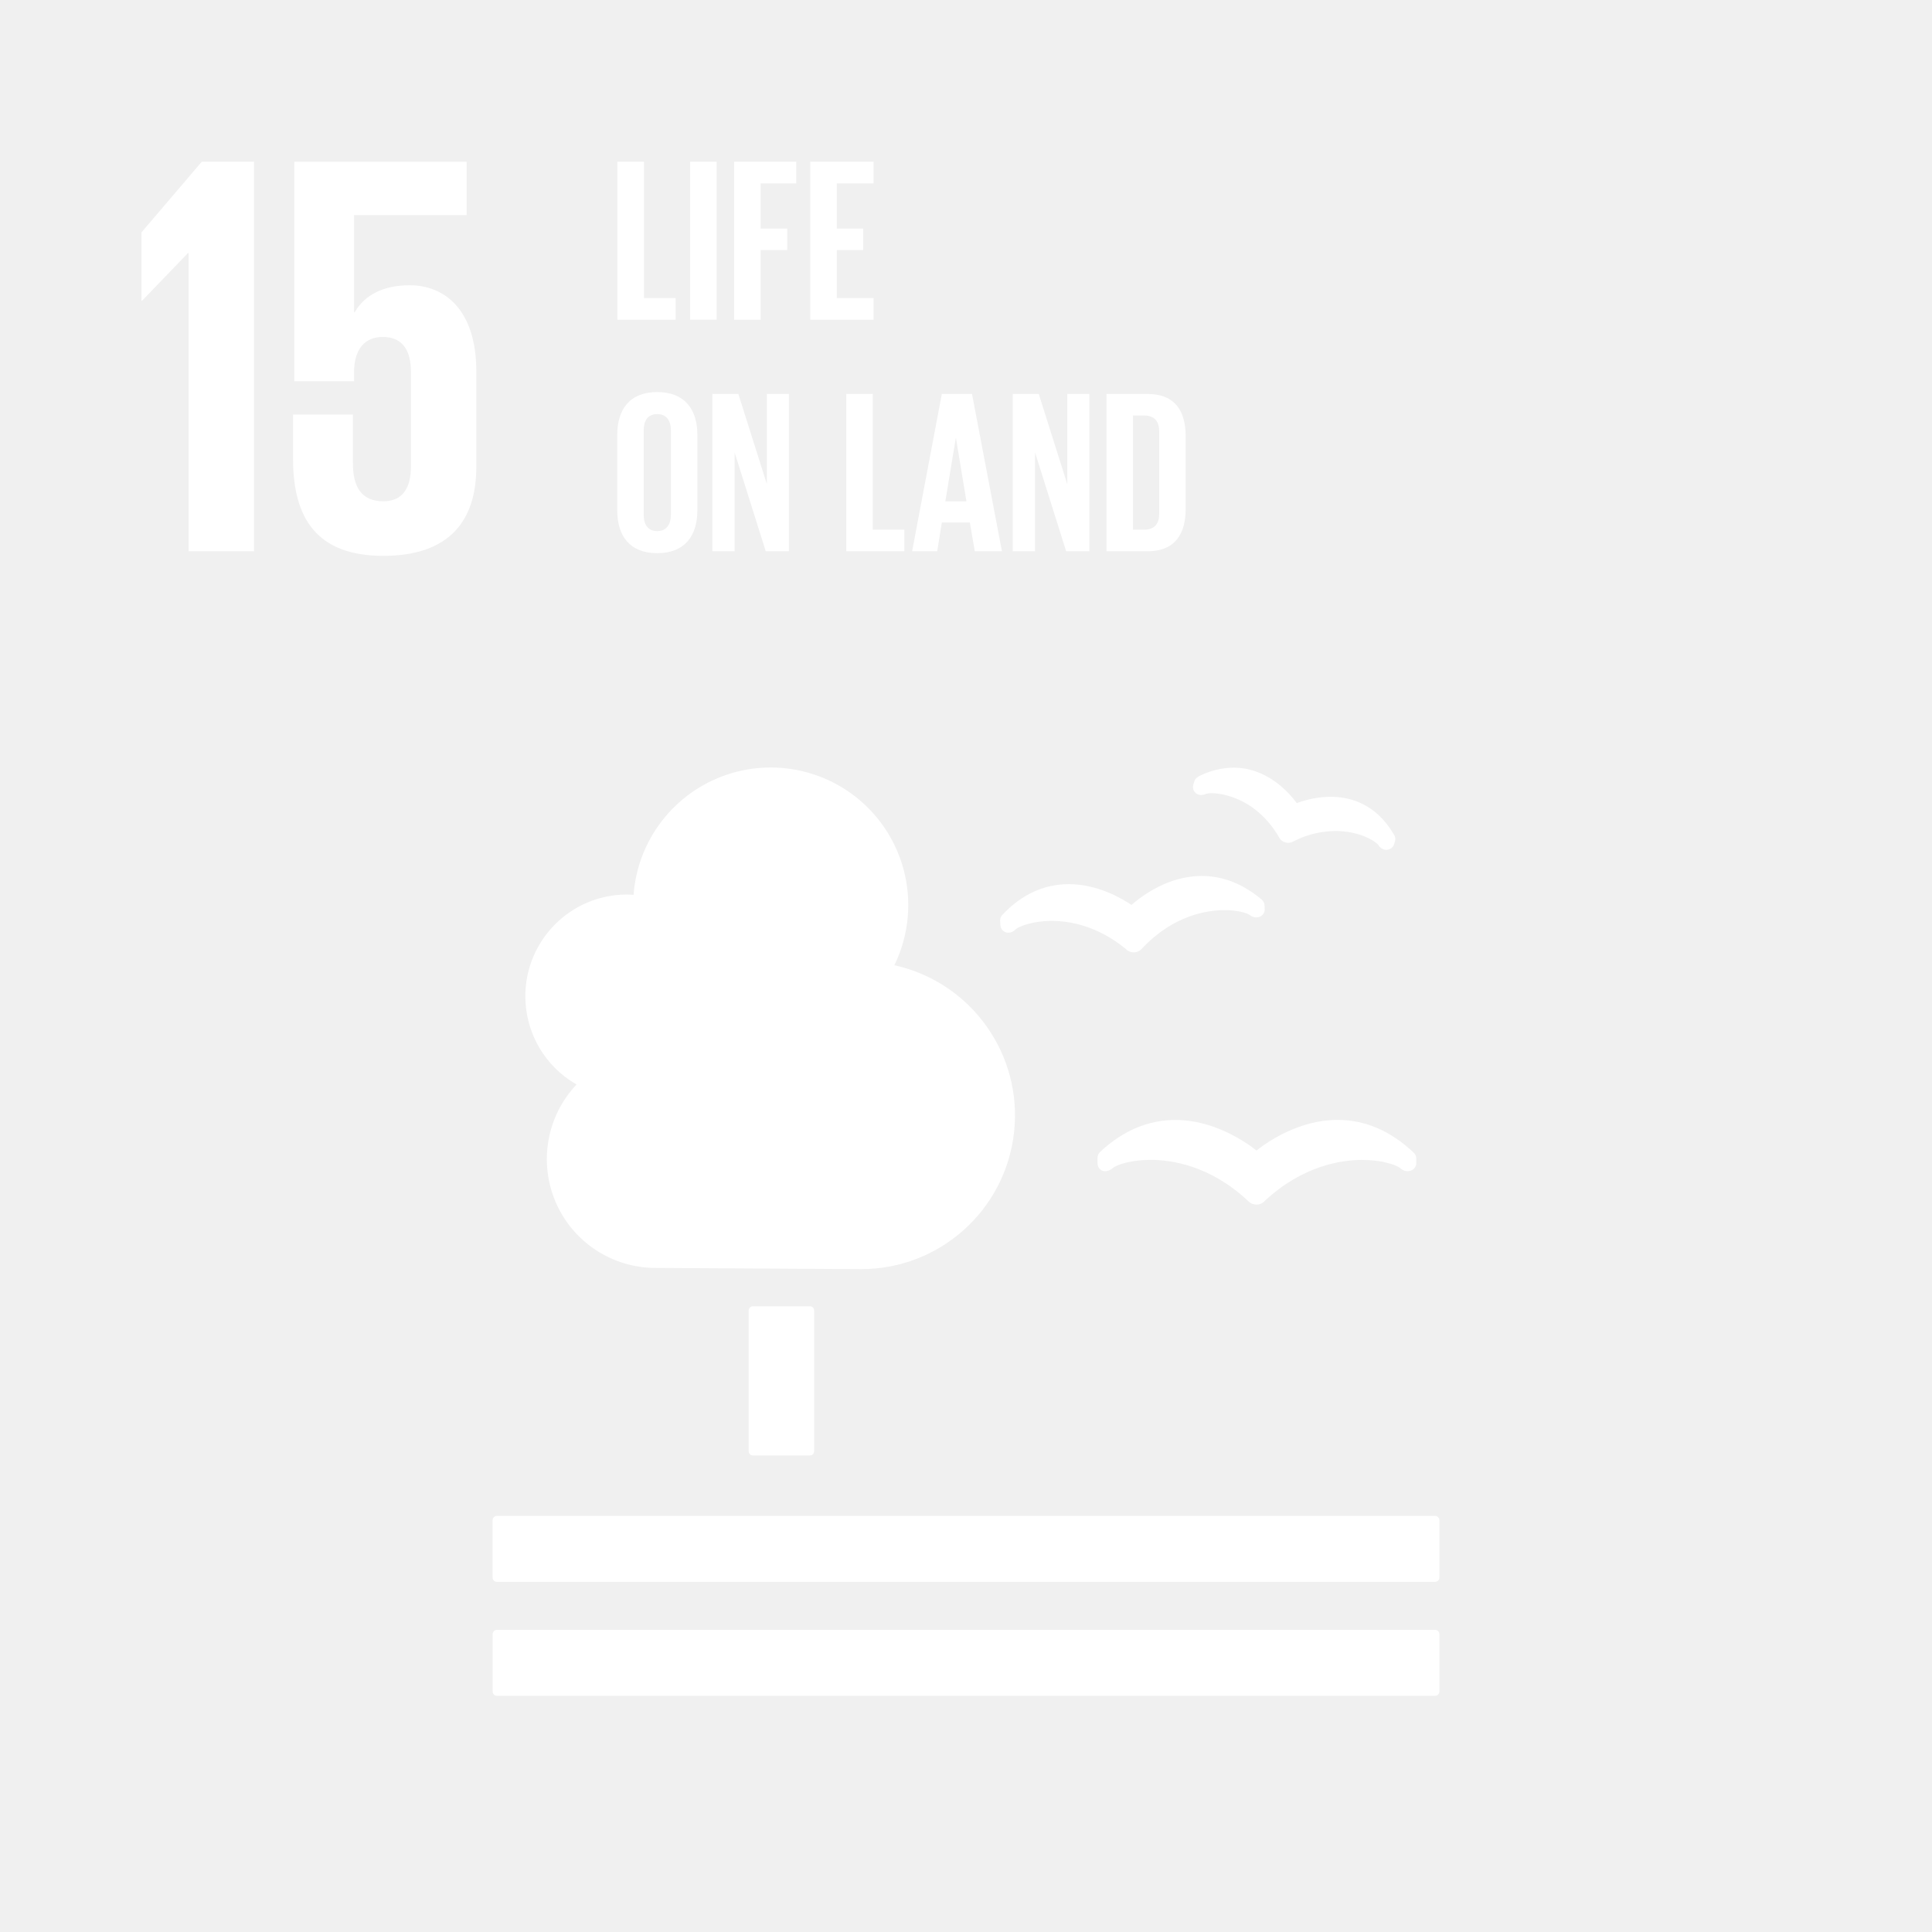
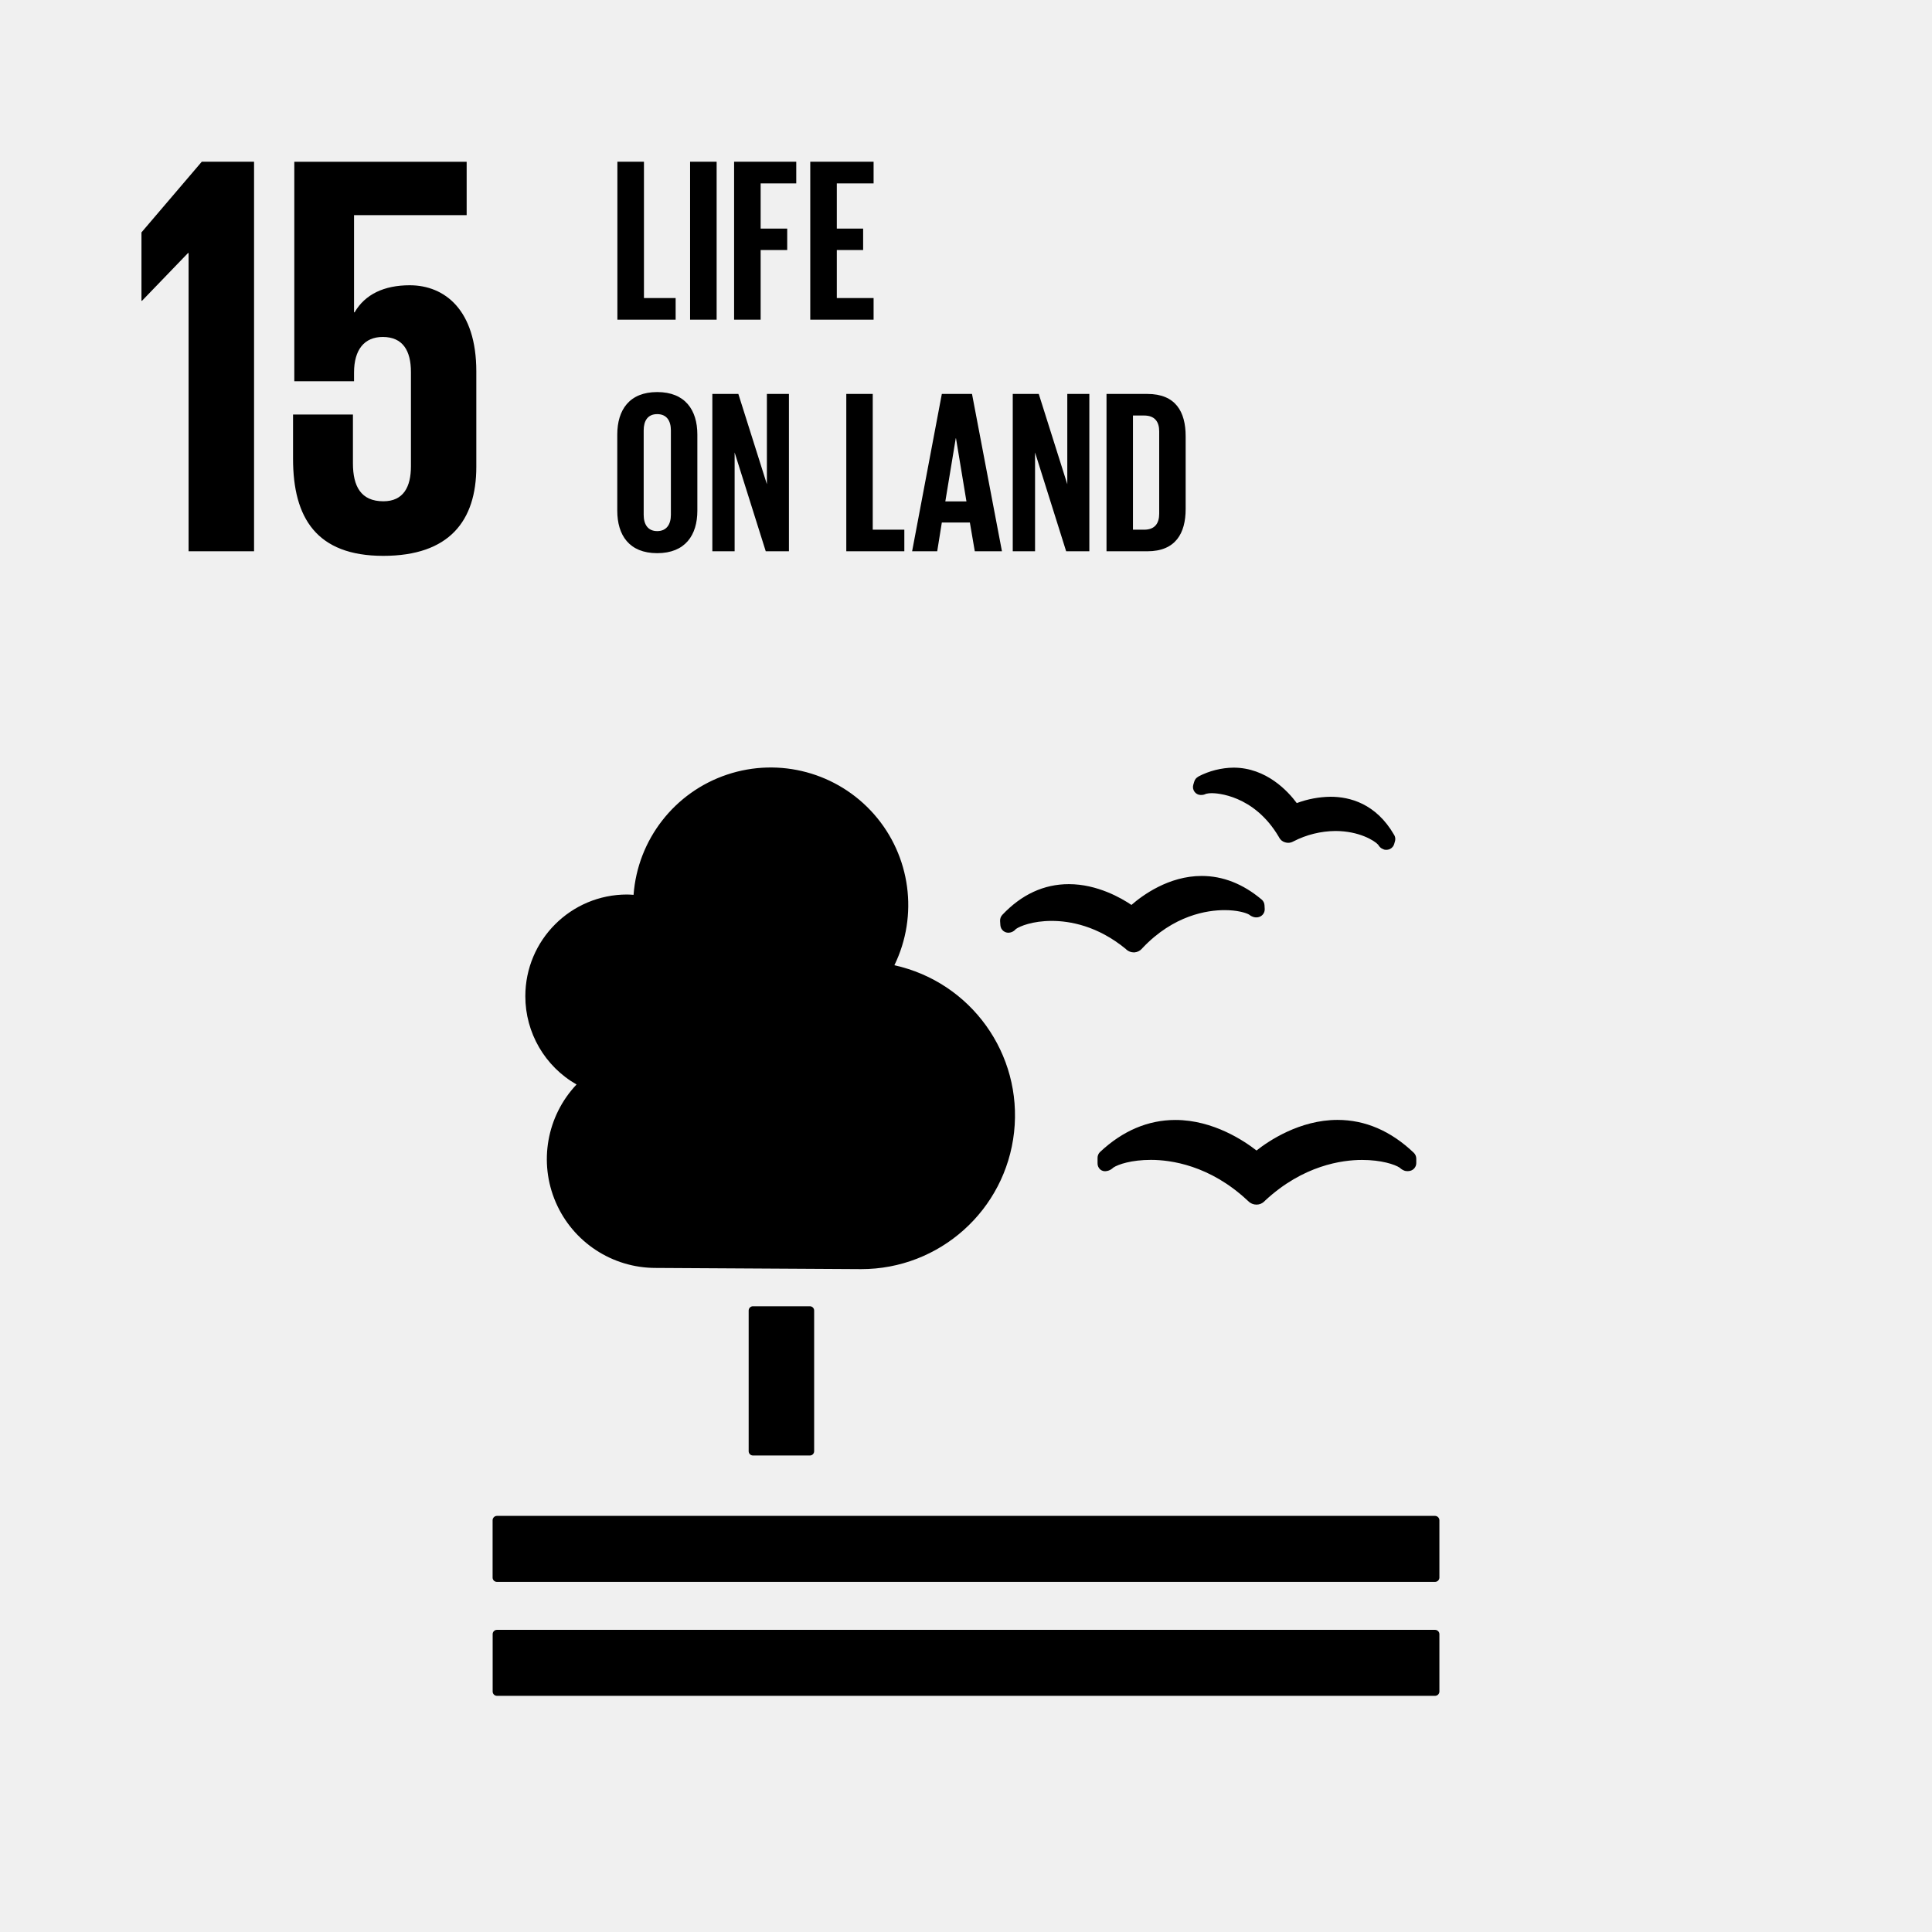
- <svg xmlns="http://www.w3.org/2000/svg" id="Layer_1" data-name="Layer 1" viewBox="0 0 1000 1000" focusable="false">
-   <link type="text/css" rel="stylesheet" id="dark-mode-general-link" />
+ <svg xmlns="http://www.w3.org/2000/svg" id="Layer_1" data-name="Layer 1" viewBox="0 0 1000 1000">
  <link type="text/css" rel="stylesheet" id="dark-mode-custom-link" />
-   <style type="text/css" id="dark-mode-custom-style" />
-   <defs>
-     <style>
-       .cls-2 {
-         fill: #fff;
-       }
-     </style>
-   </defs>
-   <polygon class="cls-2" points="319.56 83.7 319.56 165.48 349.71 165.48 349.71 154.26 333.31 154.26 333.31 83.7 319.56 83.7" />
-   <rect class="cls-2" x="357.19" y="83.7" width="13.74" height="81.77" />
-   <polygon class="cls-2" points="379.97 165.48 393.71 165.48 393.71 129.41 407.46 129.41 407.46 118.32 393.71 118.32 393.71 94.92 412.14 94.92 412.14 83.7 379.97 83.7 379.97 165.48" />
-   <polygon class="cls-2" points="419.39 165.48 452.17 165.48 452.17 154.26 433.13 154.26 433.13 129.41 446.76 129.41 446.76 118.32 433.13 118.32 433.13 94.92 452.17 94.92 452.17 83.7 419.39 83.7 419.39 165.48" />
-   <polygon class="cls-2" points="73.22 120.29 73.22 155.67 73.52 155.67 97.3 130.99 97.61 130.99 97.61 285.33 131.5 285.33 131.5 83.7 104.44 83.7 73.22 120.29" />
-   <path class="cls-2" d="M212.1,147.65c-13.38,0-23.19,4.75-28.55,14h-.3V111.36h58.29V83.72H152.33v113.6h30.92v-4.48c0-11.88,5.35-18.43,14.86-18.43,10.42,0,14.59,7.14,14.59,18.15v48.77c0,10.69-3.87,18.13-14.28,18.13-11.59,0-15.74-7.73-15.74-19.63V214.56h-31v22.91c0,30.62,12.19,50.24,46.69,50.24,34.2,0,48.17-18.14,48.17-46.09V192.25c0-31.82-16.35-44.6-34.49-44.6" />
-   <path class="cls-2" d="M319.5,264.32V224.93c0-12.74,6.25-22,20.67-22s20.78,9.25,20.78,22v39.39c0,12.62-6.24,22-20.78,22s-20.67-9.37-20.67-22m27.75,2.16V222.76c0-4.93-2.16-8.41-7.08-8.41s-7,3.48-7,8.41v43.72c0,4.93,2.16,8.42,7,8.42s7.08-3.49,7.08-8.42" />
-   <polygon class="cls-2" points="380.24 234.18 380.24 285.34 368.71 285.34 368.71 203.9 382.17 203.9 396.94 250.62 396.94 203.9 408.35 203.9 408.35 285.34 396.35 285.34 380.24 234.18" />
-   <polygon class="cls-2" points="438.04 203.9 451.73 203.9 451.73 274.17 468.08 274.17 468.08 285.34 438.04 285.34 438.04 203.9" />
-   <path class="cls-2" d="M472.11,285.34l15.38-81.44h15.62l15.5,81.44H504.55L502,270.45H487.49l-2.39,14.89Zm17.19-25.82h10.93l-5.41-32.67h-.12Z" />
-   <polygon class="cls-2" points="535.74 234.18 535.74 285.34 524.2 285.34 524.2 203.9 537.66 203.9 552.43 250.62 552.43 203.9 563.84 203.9 563.84 285.34 551.84 285.34 535.74 234.18" />
-   <path class="cls-2" d="M613.69,225.77v37.72c0,12.48-5.16,21.85-19.82,21.85H572.73V203.9h21.14c14.66,0,19.82,9.25,19.82,21.87m-21.5,48.4c5.63,0,7.81-3.36,7.81-8.28V223.24c0-4.81-2.18-8.17-7.81-8.17h-5.77v59.1Z" />
-   <g>
-     <path class="cls-2" d="M419.19,676.12a2.21,2.21,0,0,1,2.21,2.21v72.82a2.2,2.2,0,0,1-2.21,2.21H389.73a2.21,2.21,0,0,1-2.22-2.21V678.33a2.21,2.21,0,0,1,2.22-2.21Z" />
-     <path class="cls-2" d="M742.8,784.62H257.19a2.28,2.28,0,0,0-2.22,2.29v29.68a2.21,2.21,0,0,0,2.22,2.18H742.8a2.24,2.24,0,0,0,2.23-2.18V786.91a2.3,2.3,0,0,0-2.23-2.29" />
-     <path class="cls-2" d="M742.8,843.61H257.19A2.22,2.22,0,0,0,255,845.8v29.77a2.23,2.23,0,0,0,2.22,2.19H742.8a2.25,2.25,0,0,0,2.23-2.19V845.8a2.24,2.24,0,0,0-2.23-2.19" />
-     <path class="cls-2" d="M650.39,595.52c-6.06-4.75-22.26-15.83-42-15.83-14.12,0-27.25,5.56-39,16.57a4.19,4.19,0,0,0-1.3,3V602a4.19,4.19,0,0,0,1.39,3.32,3.88,3.88,0,0,0,3.42.8,5.28,5.28,0,0,0,.91-.23,6.7,6.7,0,0,0,2.43-1.54c2.54-1.71,9.5-4,19.45-4,10.28,0,30.5,2.76,50,21l.45.4a5.87,5.87,0,0,0,4.22,1.76,5.72,5.72,0,0,0,4.11-1.72l.4-.41c19.64-18.24,39.82-21,50.1-21,10,0,17,2.34,19.5,4a7.21,7.21,0,0,0,2.69,1.64A5.93,5.93,0,0,0,730,606a4.16,4.16,0,0,0,3.06-4v-2.34a4.22,4.22,0,0,0-1.3-3c-11.86-11.3-25.13-17-39.47-17-19.57,0-35.69,10.91-41.93,15.85" />
-     <path class="cls-2" d="M620.26,402a4.07,4.07,0,0,0-2.12,2.56l-.49,1.62a4.11,4.11,0,0,0,.64,3.65,4,4,0,0,0,3,1.64,1.59,1.59,0,0,0,.61,0,5.15,5.15,0,0,0,2.34-.6,12.21,12.21,0,0,1,3-.33c2.17,0,21.75.66,34.69,22.66l.17.32a4.94,4.94,0,0,0,3.1,2.48,5.91,5.91,0,0,0,1.55.24,5.25,5.25,0,0,0,2.45-.6l.32-.16a48.39,48.39,0,0,1,21.66-5.36c12.27,0,20.28,5,22.15,7.09A5.6,5.6,0,0,0,714.9,439a11.43,11.43,0,0,0,1.58.76,3.29,3.29,0,0,0,.72.1,2,2,0,0,0,.43,0,4.21,4.21,0,0,0,1.93-.48,4.1,4.1,0,0,0,2.06-2.49l.41-1.43a3.74,3.74,0,0,0,.17-1.18,4,4,0,0,0-.57-2.09c-9.43-16.37-23.11-19.79-32.94-19.79a51.65,51.65,0,0,0-17.48,3.28c-4.44-6-15.69-18.35-32.75-18.35a40.46,40.46,0,0,0-18.2,4.6" />
-     <path class="cls-2" d="M517.65,476.69l.14,2.19a4.15,4.15,0,0,0,5.21,3.76,5.33,5.33,0,0,0,.71-.22,5.41,5.41,0,0,0,2.1-1.55c2.06-1.49,8.71-4.21,18.52-4.21,9.43,0,23.77,2.52,38.39,14.53l.34.35a5.78,5.78,0,0,0,3.75,1.41h.36a5.69,5.69,0,0,0,3.81-1.83l.32-.37c16.19-17.13,33.62-19.67,42.57-19.67,6.38,0,10.9,1.31,12.66,2.31a6.46,6.46,0,0,0,2.53,1.31,4.86,4.86,0,0,0,2.8-.13,4.14,4.14,0,0,0,2.75-4.17l-.11-1.9a4.11,4.11,0,0,0-1.46-2.89c-9.66-8.13-20.09-12.22-31.06-12.22-17.08,0-30.71,10.08-36.35,15-5.16-3.52-17.7-10.76-32.4-10.76-12.92,0-24.5,5.37-34.45,15.92a4.3,4.3,0,0,0-1.13,3.11" />
-     <path class="cls-2" d="M271.91,515.67A52.65,52.65,0,0,1,324.56,463c1.14,0,2.25.1,3.37.17a71.19,71.19,0,1,1,135,36.44A79.58,79.58,0,0,1,445.65,656.9c-3.21,0-106.23-.62-106.23-.62h0a56.29,56.29,0,0,1-41-94.95A52.59,52.59,0,0,1,271.91,515.67Z" />
-   </g>
+   <defs />
+   <path class="cls-2" d="M319.56 83.7v81.78h30.15v-11.22h-16.4V83.7h-13.75zM357.19 83.7h13.74v81.77h-13.74zM379.97 165.48h13.74v-36.07h13.75v-11.09h-13.75v-23.4h18.43V83.7h-32.17v81.78zM419.39 165.48h32.78v-11.22h-19.04v-24.85h13.63v-11.09h-13.63v-23.4h19.04V83.7h-32.78v81.78zM73.22 120.29v35.38h.3l23.78-24.68h.31v154.34h33.89V83.7h-27.06l-31.22 36.59zM212.1 147.65c-13.38 0-23.19 4.75-28.55 14h-.3v-50.29h58.29V83.72h-89.21v113.6h30.92v-4.48c0-11.88 5.35-18.43 14.86-18.43 10.42 0 14.59 7.14 14.59 18.15v48.77c0 10.69-3.87 18.13-14.28 18.13-11.59 0-15.74-7.73-15.74-19.63v-25.27h-31v22.91c0 30.62 12.19 50.24 46.69 50.24 34.2 0 48.17-18.14 48.17-46.09v-49.37c0-31.82-16.35-44.6-34.49-44.6M319.5 264.32v-39.39c0-12.74 6.25-22 20.67-22s20.78 9.25 20.78 22v39.39c0 12.62-6.24 22-20.78 22s-20.67-9.37-20.67-22m27.75 2.16v-43.72c0-4.93-2.16-8.41-7.08-8.41s-7 3.48-7 8.41v43.72c0 4.93 2.16 8.42 7 8.42s7.08-3.49 7.08-8.42M380.24 234.18v51.16h-11.53V203.9h13.46l14.77 46.72V203.9h11.41v81.44h-12l-16.11-51.16zM438.04 203.9h13.69v70.27h16.35v11.17h-30.04V203.9zM472.11 285.34l15.38-81.44h15.62l15.5 81.44h-14.06L502 270.45h-14.51l-2.39 14.89zm17.19-25.82h10.93l-5.41-32.67h-.12zM535.74 234.18v51.16H524.2V203.9h13.46l14.77 46.72V203.9h11.41v81.44h-12l-16.1-51.16zM613.69 225.77v37.72c0 12.48-5.16 21.85-19.82 21.85h-21.14V203.9h21.14c14.66 0 19.82 9.25 19.82 21.87m-21.5 48.4c5.63 0 7.81-3.36 7.81-8.28v-42.65c0-4.81-2.18-8.17-7.81-8.17h-5.77v59.1zM419.19 676.12a2.21 2.21 0 012.21 2.21v72.82a2.2 2.2 0 01-2.21 2.21h-29.46a2.21 2.21 0 01-2.22-2.21v-72.82a2.21 2.21 0 012.22-2.21zM742.8 784.62H257.19a2.28 2.28 0 00-2.22 2.29v29.68a2.21 2.21 0 002.22 2.18H742.8a2.24 2.24 0 002.23-2.18v-29.68a2.3 2.3 0 00-2.23-2.29M742.8 843.61H257.19a2.22 2.22 0 00-2.19 2.19v29.77a2.23 2.23 0 002.22 2.19H742.8a2.25 2.25 0 002.23-2.19V845.8a2.24 2.24 0 00-2.23-2.19M650.39 595.52c-6.06-4.75-22.26-15.83-42-15.83-14.12 0-27.25 5.56-39 16.57a4.19 4.19 0 00-1.3 3V602a4.19 4.19 0 001.39 3.32 3.88 3.88 0 003.42.8 5.28 5.28 0 00.91-.23 6.7 6.7 0 002.43-1.54c2.54-1.71 9.5-4 19.45-4 10.28 0 30.5 2.76 50 21l.45.4a5.87 5.87 0 004.22 1.76 5.72 5.72 0 004.11-1.72l.4-.41c19.64-18.24 39.82-21 50.1-21 10 0 17 2.34 19.5 4a7.21 7.21 0 002.69 1.64A5.93 5.93 0 00730 606a4.16 4.16 0 003.06-4v-2.34a4.22 4.22 0 00-1.3-3c-11.86-11.3-25.13-17-39.47-17-19.57 0-35.69 10.91-41.93 15.85M620.26 402a4.07 4.07 0 00-2.12 2.56l-.49 1.62a4.11 4.11 0 00.64 3.65 4 4 0 003 1.64 1.59 1.59 0 00.61 0 5.15 5.15 0 002.34-.6 12.21 12.21 0 013-.33c2.17 0 21.75.66 34.69 22.66l.17.32a4.94 4.94 0 003.1 2.48 5.91 5.91 0 001.55.24 5.25 5.25 0 002.45-.6l.32-.16a48.39 48.39 0 0121.66-5.36c12.27 0 20.28 5 22.15 7.09a5.6 5.6 0 001.57 1.79 11.43 11.43 0 001.58.76 3.29 3.29 0 00.72.1 2 2 0 00.43 0 4.21 4.21 0 001.93-.48 4.1 4.1 0 002.06-2.49l.41-1.43a3.74 3.74 0 00.17-1.18 4 4 0 00-.57-2.09c-9.43-16.37-23.11-19.79-32.94-19.79a51.65 51.65 0 00-17.48 3.28c-4.44-6-15.69-18.35-32.75-18.35a40.46 40.46 0 00-18.2 4.6M517.65 476.69l.14 2.19a4.15 4.15 0 005.21 3.76 5.33 5.33 0 00.71-.22 5.41 5.41 0 002.1-1.55c2.06-1.49 8.71-4.21 18.52-4.21 9.43 0 23.77 2.52 38.39 14.53l.34.35a5.78 5.78 0 003.75 1.41h.36a5.69 5.69 0 003.81-1.83l.32-.37c16.19-17.13 33.62-19.67 42.57-19.67 6.38 0 10.9 1.31 12.66 2.31a6.46 6.46 0 002.53 1.31 4.86 4.86 0 002.8-.13 4.14 4.14 0 002.75-4.17l-.11-1.9a4.11 4.11 0 00-1.46-2.89c-9.66-8.13-20.09-12.22-31.06-12.22-17.08 0-30.71 10.08-36.35 15-5.16-3.52-17.7-10.76-32.4-10.76-12.92 0-24.5 5.37-34.45 15.92a4.3 4.3 0 00-1.13 3.11M271.91 515.67A52.65 52.65 0 01324.56 463c1.14 0 2.25.1 3.37.17a71.19 71.19 0 11135 36.44 79.58 79.58 0 01-17.28 157.29c-3.21 0-106.23-.62-106.23-.62a56.29 56.29 0 01-41-94.95 52.59 52.59 0 01-26.51-45.66z" />
</svg>
